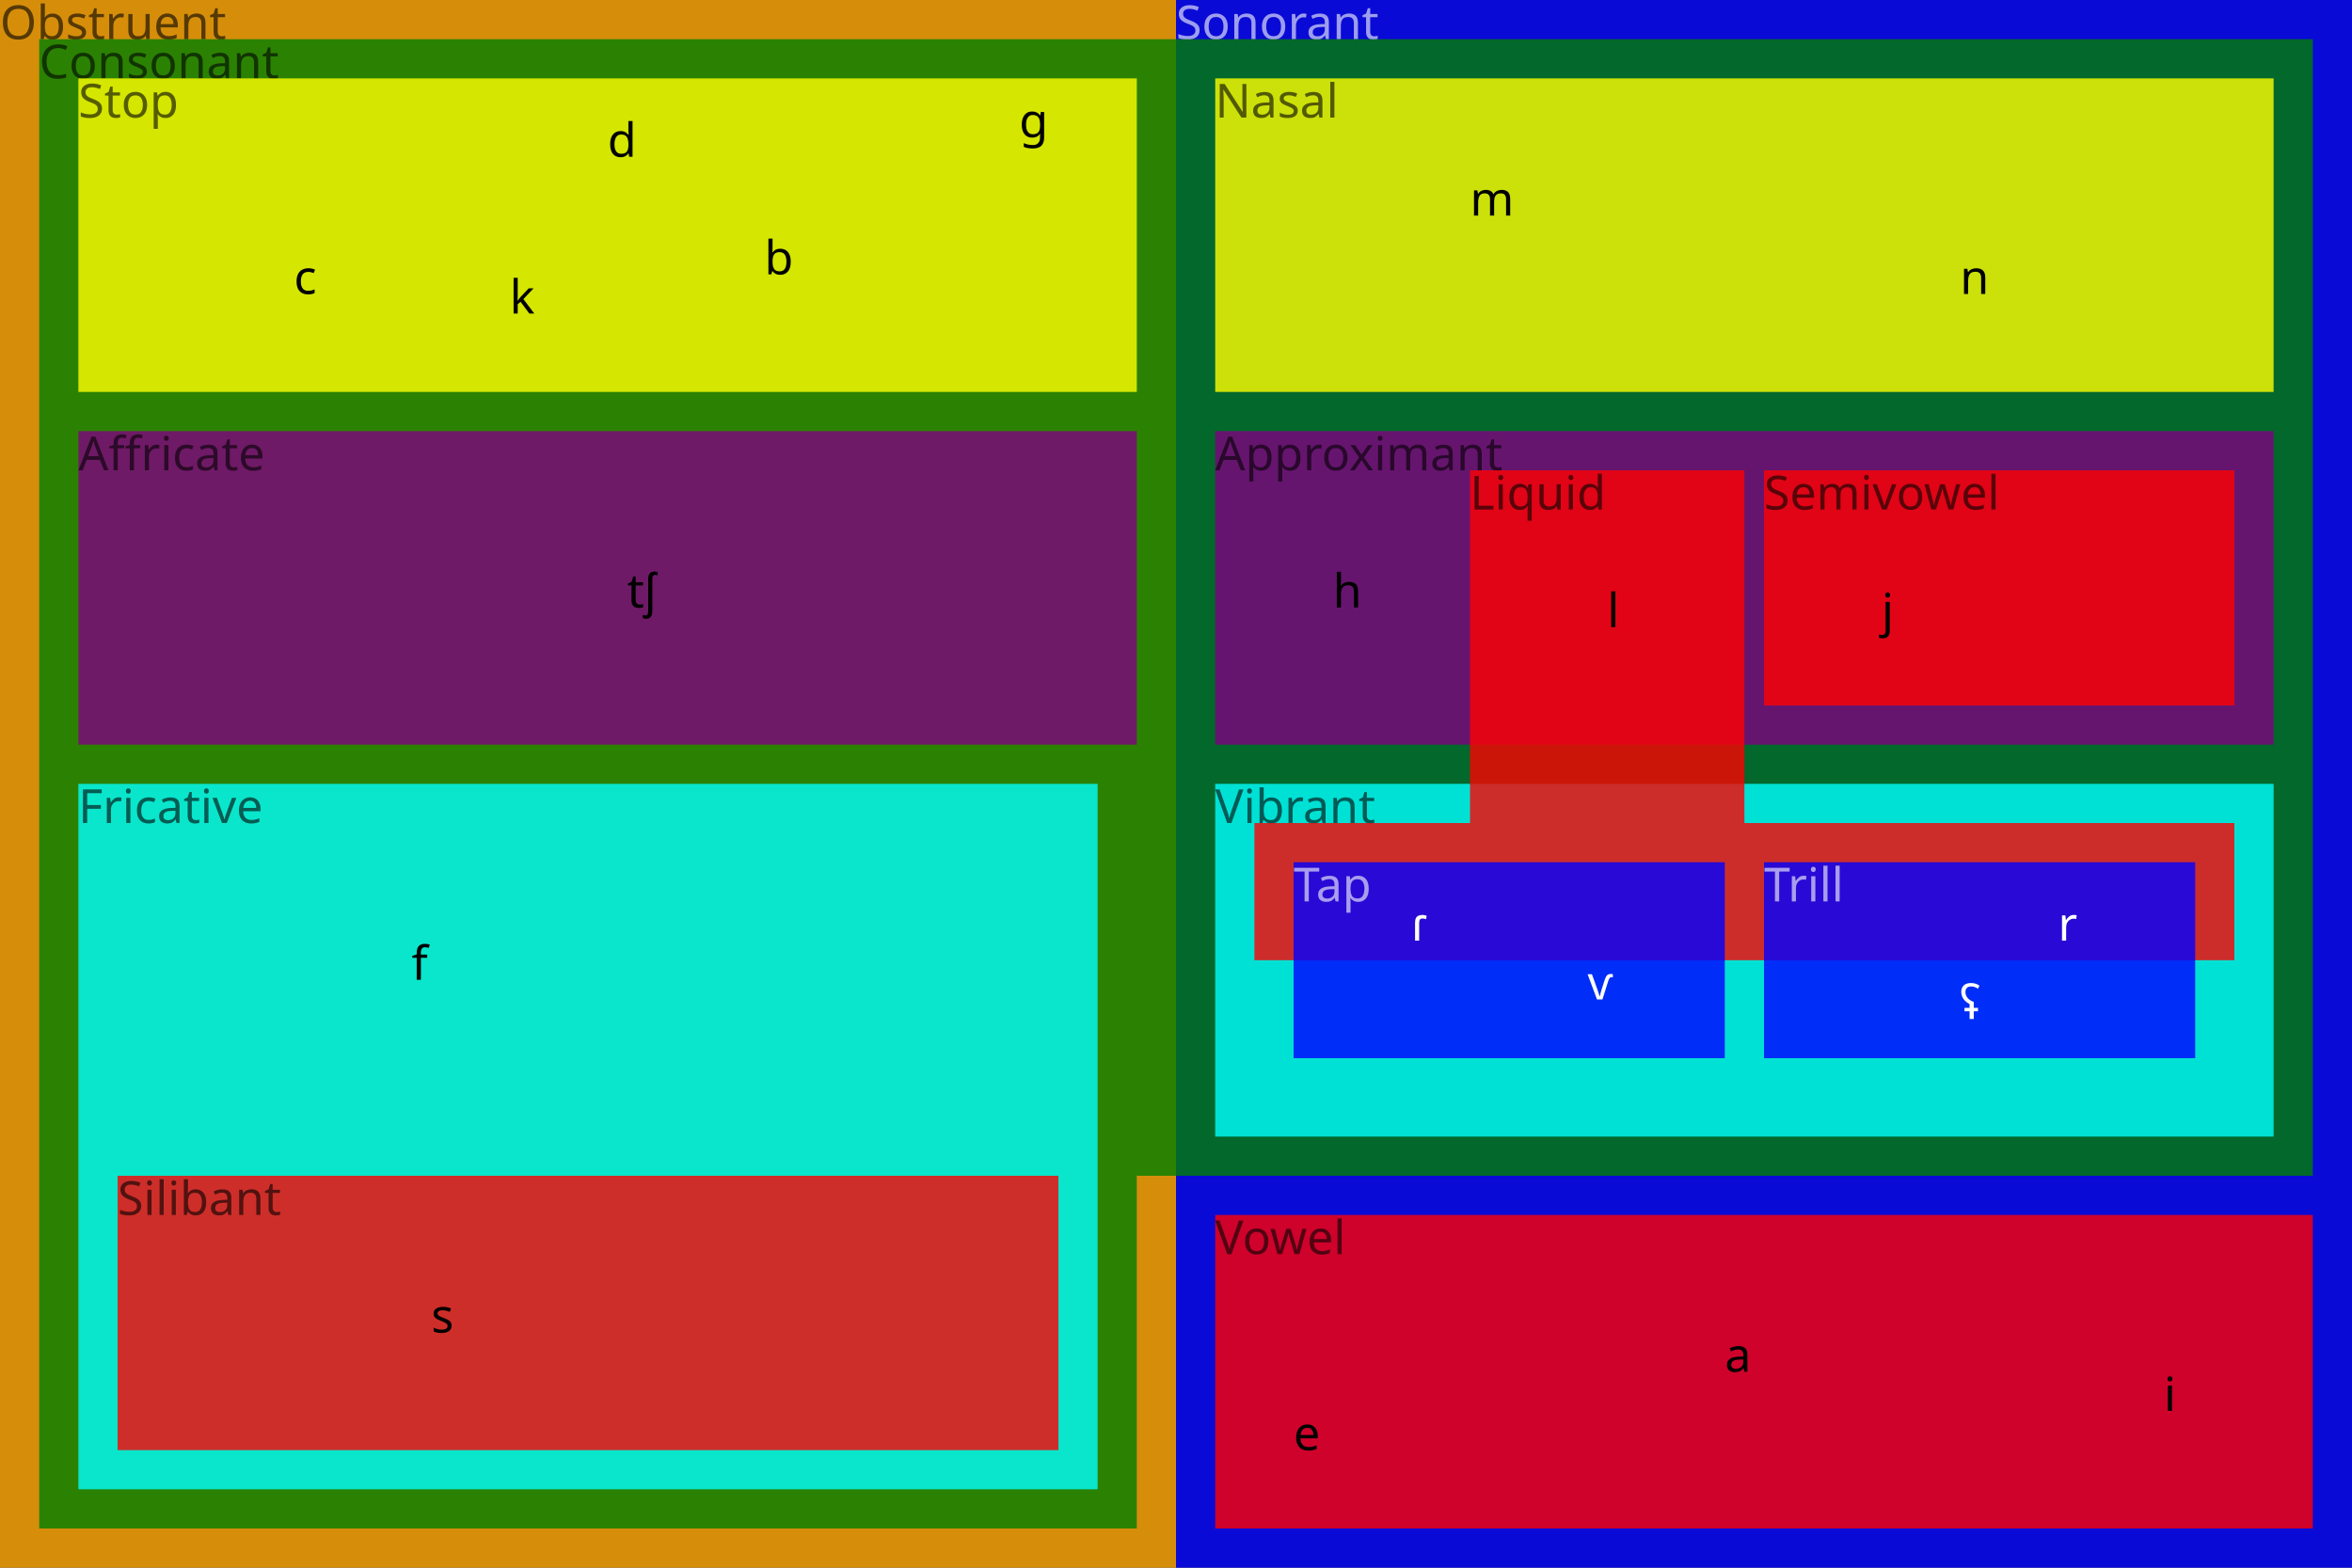
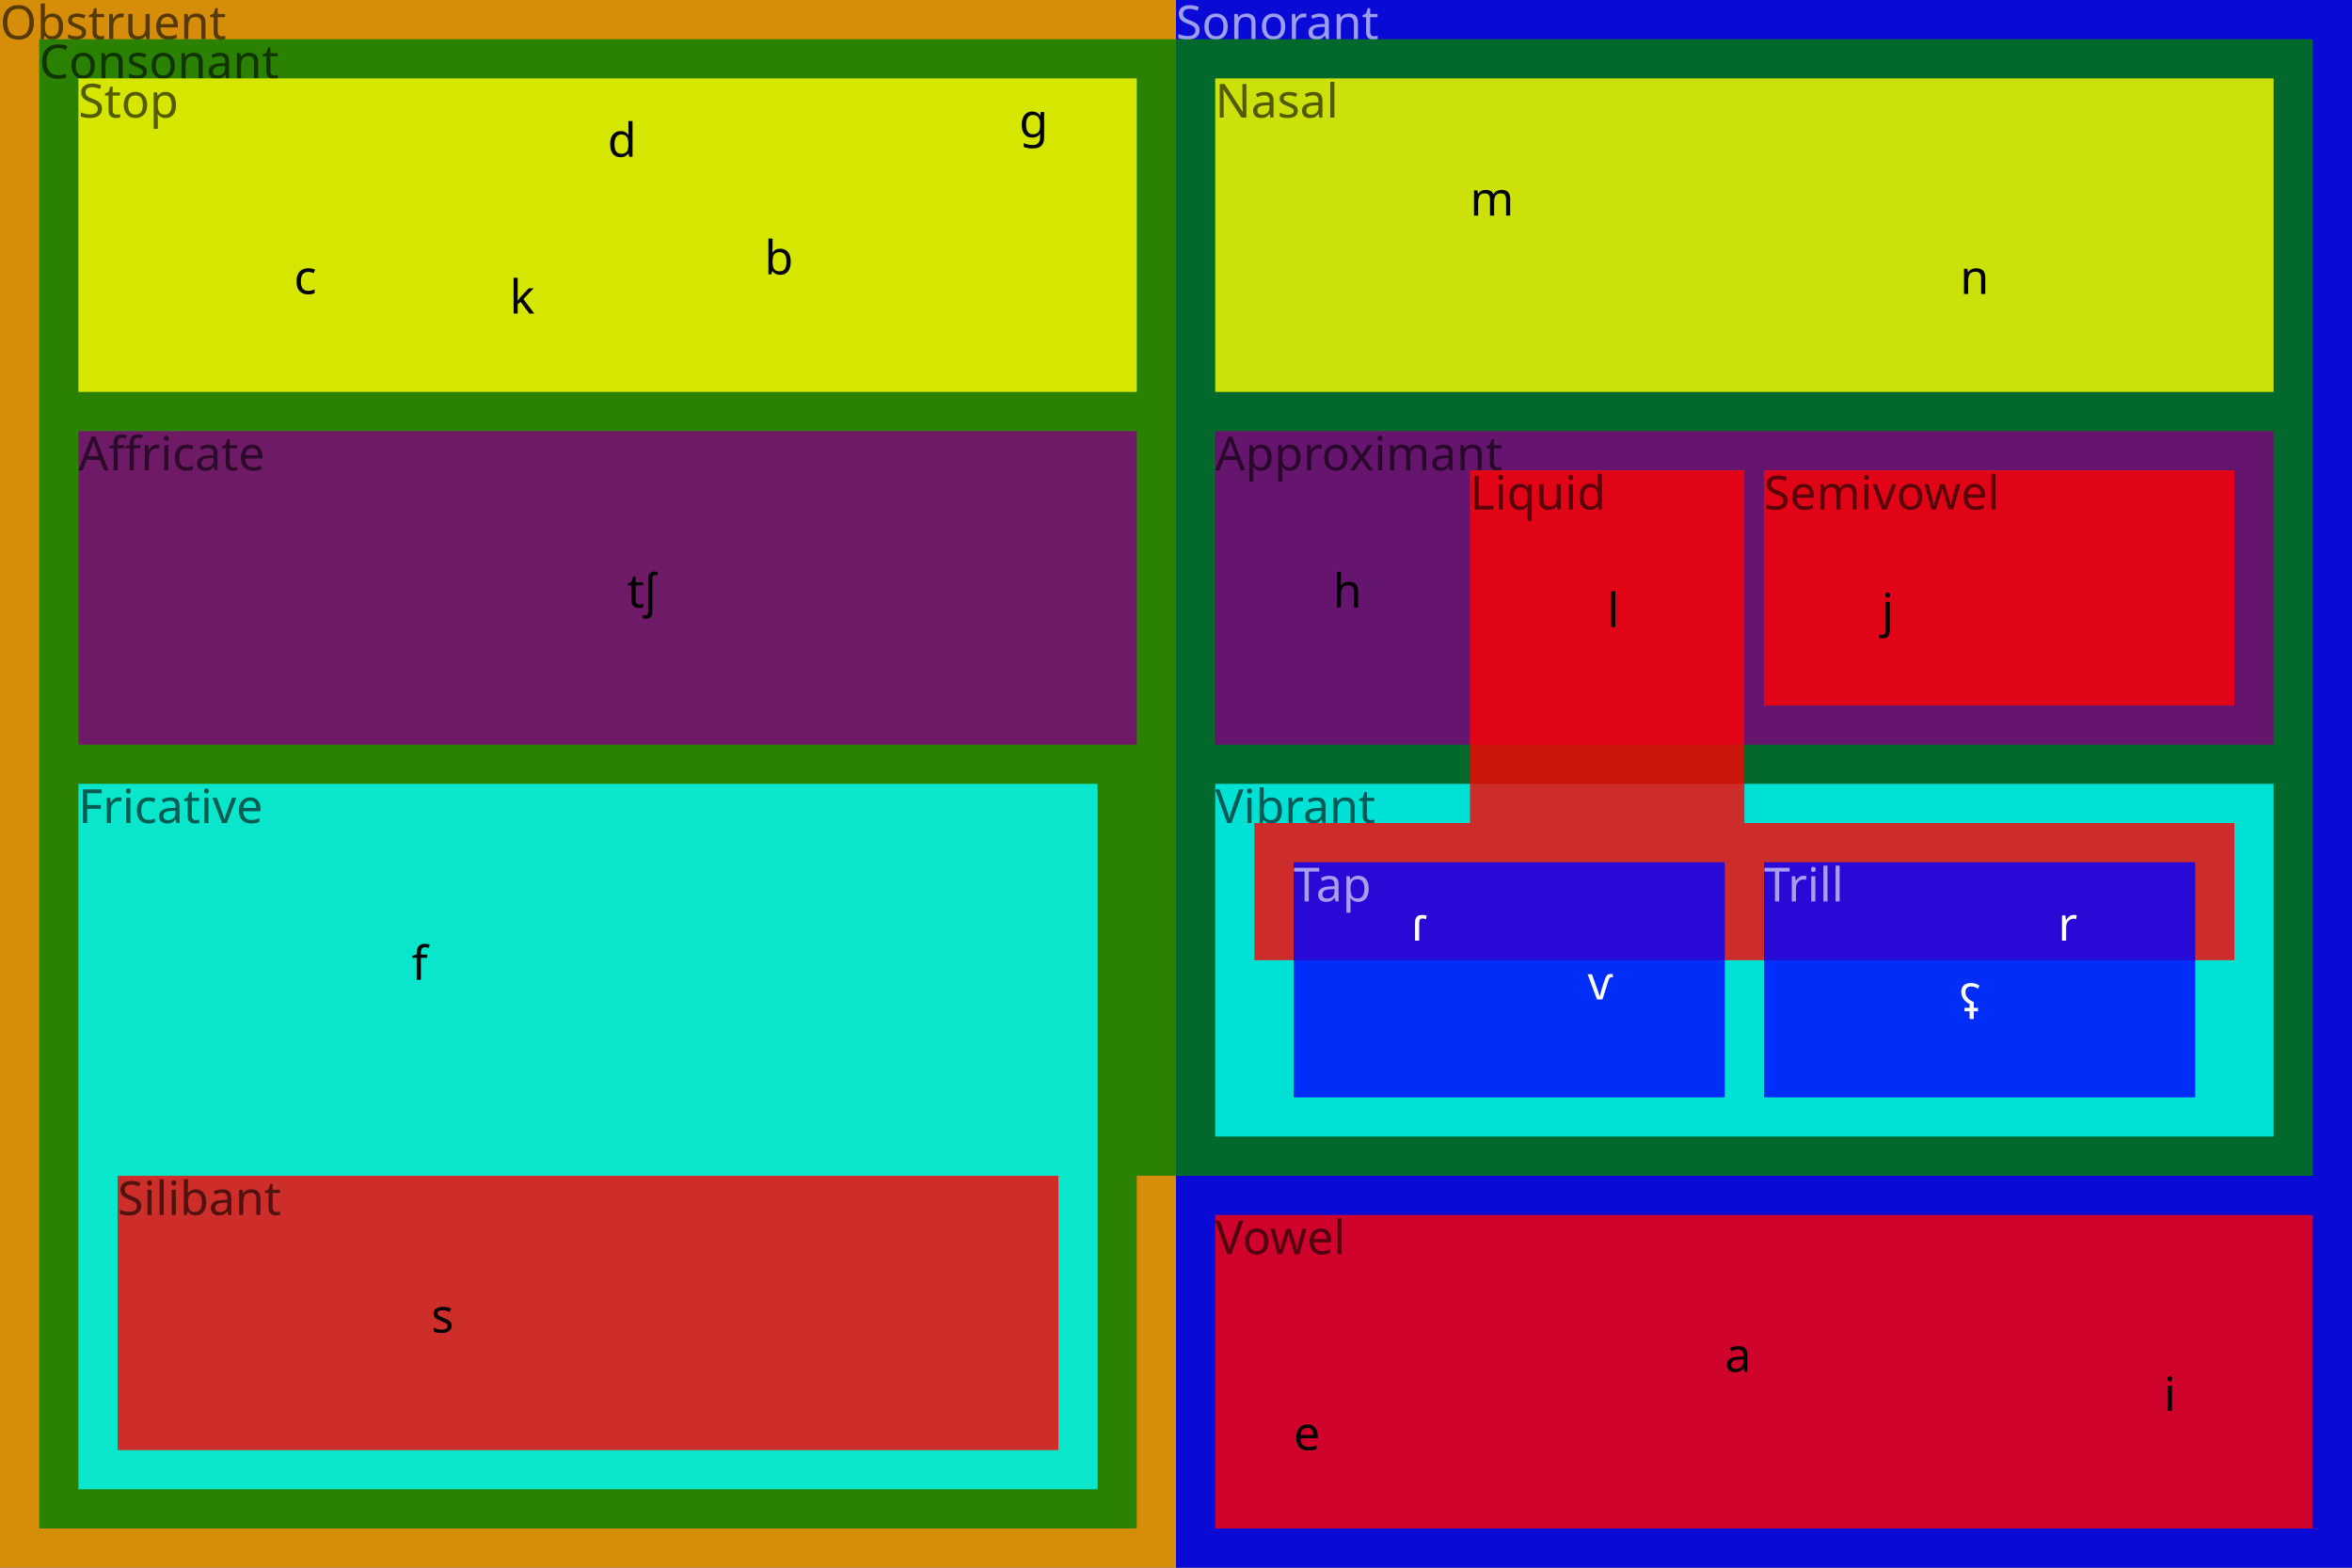
<svg xmlns="http://www.w3.org/2000/svg" width="1200" height="800" version="1.1">
  <style>
		svg{font-family:"Verdana";}
		text{fill:black;font-size:24px;opacity:0.6;}
		rect{opacity:0.8;}
		.light{fill:white!important;}
		.phone text{fill:black;opacity:1;}
	</style>
  <a href="https://en.wikipedia.org/wiki/Phone_(phonetics)">
    <rect x="0" y="0" width="1200" height="800" fill="black" />
  </a>
  <a href="https://en.wikipedia.org/wiki/Obstruent">
    <rect x="0" y="0" width="600" height="800" fill="orange" />
    <text x="0" y="20">Obstruent</text>
  </a>
  <a href="https://en.wikipedia.org/wiki/Sonorant">
    <rect x="600" y="0" width="600" height="800" fill="blue" />
    <text class="light" x="600" y="20">Sonorant</text>
  </a>
  <a href="https://en.wikipedia.org/wiki/Consonant">
    <rect x="20" y="20" width="1160" height="580" fill="green" />
    <rect x="20" y="600" width="560" height="180" fill="green" />
    <text x="20" y="40">Consonant</text>
  </a>
  <a href="https://en.wikipedia.org/wiki/Vowel">
    <rect x="620" y="620" width="560" height="160" fill="red" />
    <text x="620" y="640">Vowel</text>
  </a>
  <a href="https://en.wikipedia.org/wiki/Nasal_consonant">
    <rect x="620" y="40" width="540" height="160" fill="yellow" />
    <text x="620" y="60">Nasal</text>
  </a>
  <a href="https://en.wikipedia.org/wiki/Approximant_consonant">
    <rect x="620" y="220" width="540" height="160" fill="purple" />
    <text x="620" y="240">Approximant</text>
  </a>
  <a href="https://en.wikipedia.org/wiki/Semivowel">
    <rect x="900" y="240" width="240" height="120" fill="red" />
    <text x="900" y="260">Semivowel</text>
  </a>
  <a href="https://en.wikipedia.org/wiki/Vibrant_consonant">
    <rect x="620" y="400" width="540" height="180" fill="cyan" />
    <text x="620" y="420">Vibrant</text>
  </a>
  <a href="https://en.wikipedia.org/wiki/Liquid_consonant">
    <rect x="750" y="240" width="140" height="180" fill="red" />
    <rect x="640" y="420" width="500" height="70" fill="red" />
    <text x="750" y="260">Liquid</text>
  </a>
  <a href="https://en.wikipedia.org/wiki/Flap_consonant">
-     <rect x="660" y="440" width="220" height="100" fill="blue" />
+     <rect x="660" y="440" width="220" height="120" fill="blue" />
    <text class="light" x="660" y="460">Tap</text>
  </a>
  <a href="https://en.wikipedia.org/wiki/Trill_consonant">
-     <rect x="900" y="440" width="220" height="100" fill="blue" />
+     <rect x="900" y="440" width="220" height="120" fill="blue" />
    <text class="light" x="900" y="460">Trill</text>
  </a>
  <a href="https://en.wikipedia.org/wiki/Stop_consonant">
    <rect x="40" y="40" width="540" height="160" fill="yellow" />
    <text x="40" y="60">Stop</text>
  </a>
  <a href="https://en.wikipedia.org/wiki/Affricate_consonant">
    <rect x="40" y="220" width="540" height="160" fill="purple" />
    <text x="40" y="240">Affricate</text>
  </a>
  <a href="https://en.wikipedia.org/wiki/Fricative_consonant">
    <rect x="40" y="400" width="520" height="360" fill="cyan" />
    <text x="40" y="420">Fricative</text>
  </a>
  <a href="https://en.wikipedia.org/wiki/Silibant">
    <rect x="60" y="600" width="480" height="140" fill="red" />
    <text x="60" y="620">Silibant</text>
  </a>
  <g class="phone">
    <a href="https://en.wikipedia.org/wiki/Open_front_unrounded_vowel">
      <text x="880" y="700">a</text>
    </a>
    <a href="https://en.wikipedia.org/wiki/Voiced_bilabial_stop">
      <text x="390" y="140">b</text>
    </a>
    <a href="https://en.wikipedia.org/wiki/Voiceless_palatal_stop">
      <text x="150" y="150">c</text>
    </a>
    <a href="https://en.wikipedia.org/wiki/Voiced_alveolar_stop">
      <text x="310" y="80">d</text>
    </a>
    <a href="https://en.wikipedia.org/wiki/Close-mid_front_unrounded_vowel">
      <text x="660" y="740">e</text>
    </a>
    <a href="https://en.wikipedia.org/wiki/Voiceless_labiodental_fricative">
      <text x="210" y="500">f</text>
    </a>
    <a href="https://en.wikipedia.org/wiki/Voiced_velar_stop">
      <text x="520" y="70">g</text>
    </a>
    <a href="https://en.wikipedia.org/wiki/Voiceless_glottal_fricative">
      <text x="680" y="310">h</text>
    </a>
    <a href="https://en.wikipedia.org/wiki/Close_front_unrounded_vowel">
      <text x="1104" y="720">i</text>
    </a>
    <a href="https://en.wikipedia.org/wiki/Palatal_approximant">
      <text x="960" y="320">j</text>
    </a>
    <a href="https://en.wikipedia.org/wiki/Voiceless_velar_stop">
      <text x="260" y="160">k</text>
    </a>
    <a href="https://en.wikipedia.org/wiki/Alveolar_lateral_approximant">
      <text x="820" y="320">l</text>
    </a>
    <a href="https://en.wikipedia.org/wiki/Bilabial_nasal">
      <text x="750" y="110">m</text>
    </a>
    <a href="https://en.wikipedia.org/wiki/Alveolar_nasal">
      <text x="1000" y="150">n</text>
    </a>
    <a href="https://en.wikipedia.org/wiki/Alveolar_trill">
      <text class="light" x="1050" y="480">r</text>
    </a>
    <a href="https://en.wikipedia.org/wiki/Alveolar_flap">
      <text class="light" x="720" y="480">ɾ</text>
    </a>
    <a href="https://en.wikipedia.org/wiki/Voiceless_alveolar_sibilant">
      <text x="220" y="680">s</text>
    </a>
    <a href="https://en.wikipedia.org/wiki/Voiceless_palato-alveolar_affricate">
      <text x="320" y="310">tʃ</text>
    </a>
    <a href="https://en.wikipedia.org/wiki/Labiodental_flap">
      <text class="light" x="810" y="510">ⱱ</text>
    </a>
    <a href="https://en.wikipedia.org/wiki/Voiced_epiglottal_trill">
      <text class="light" x="1000" y="520">ʢ</text>
    </a>
  </g>
</svg>
